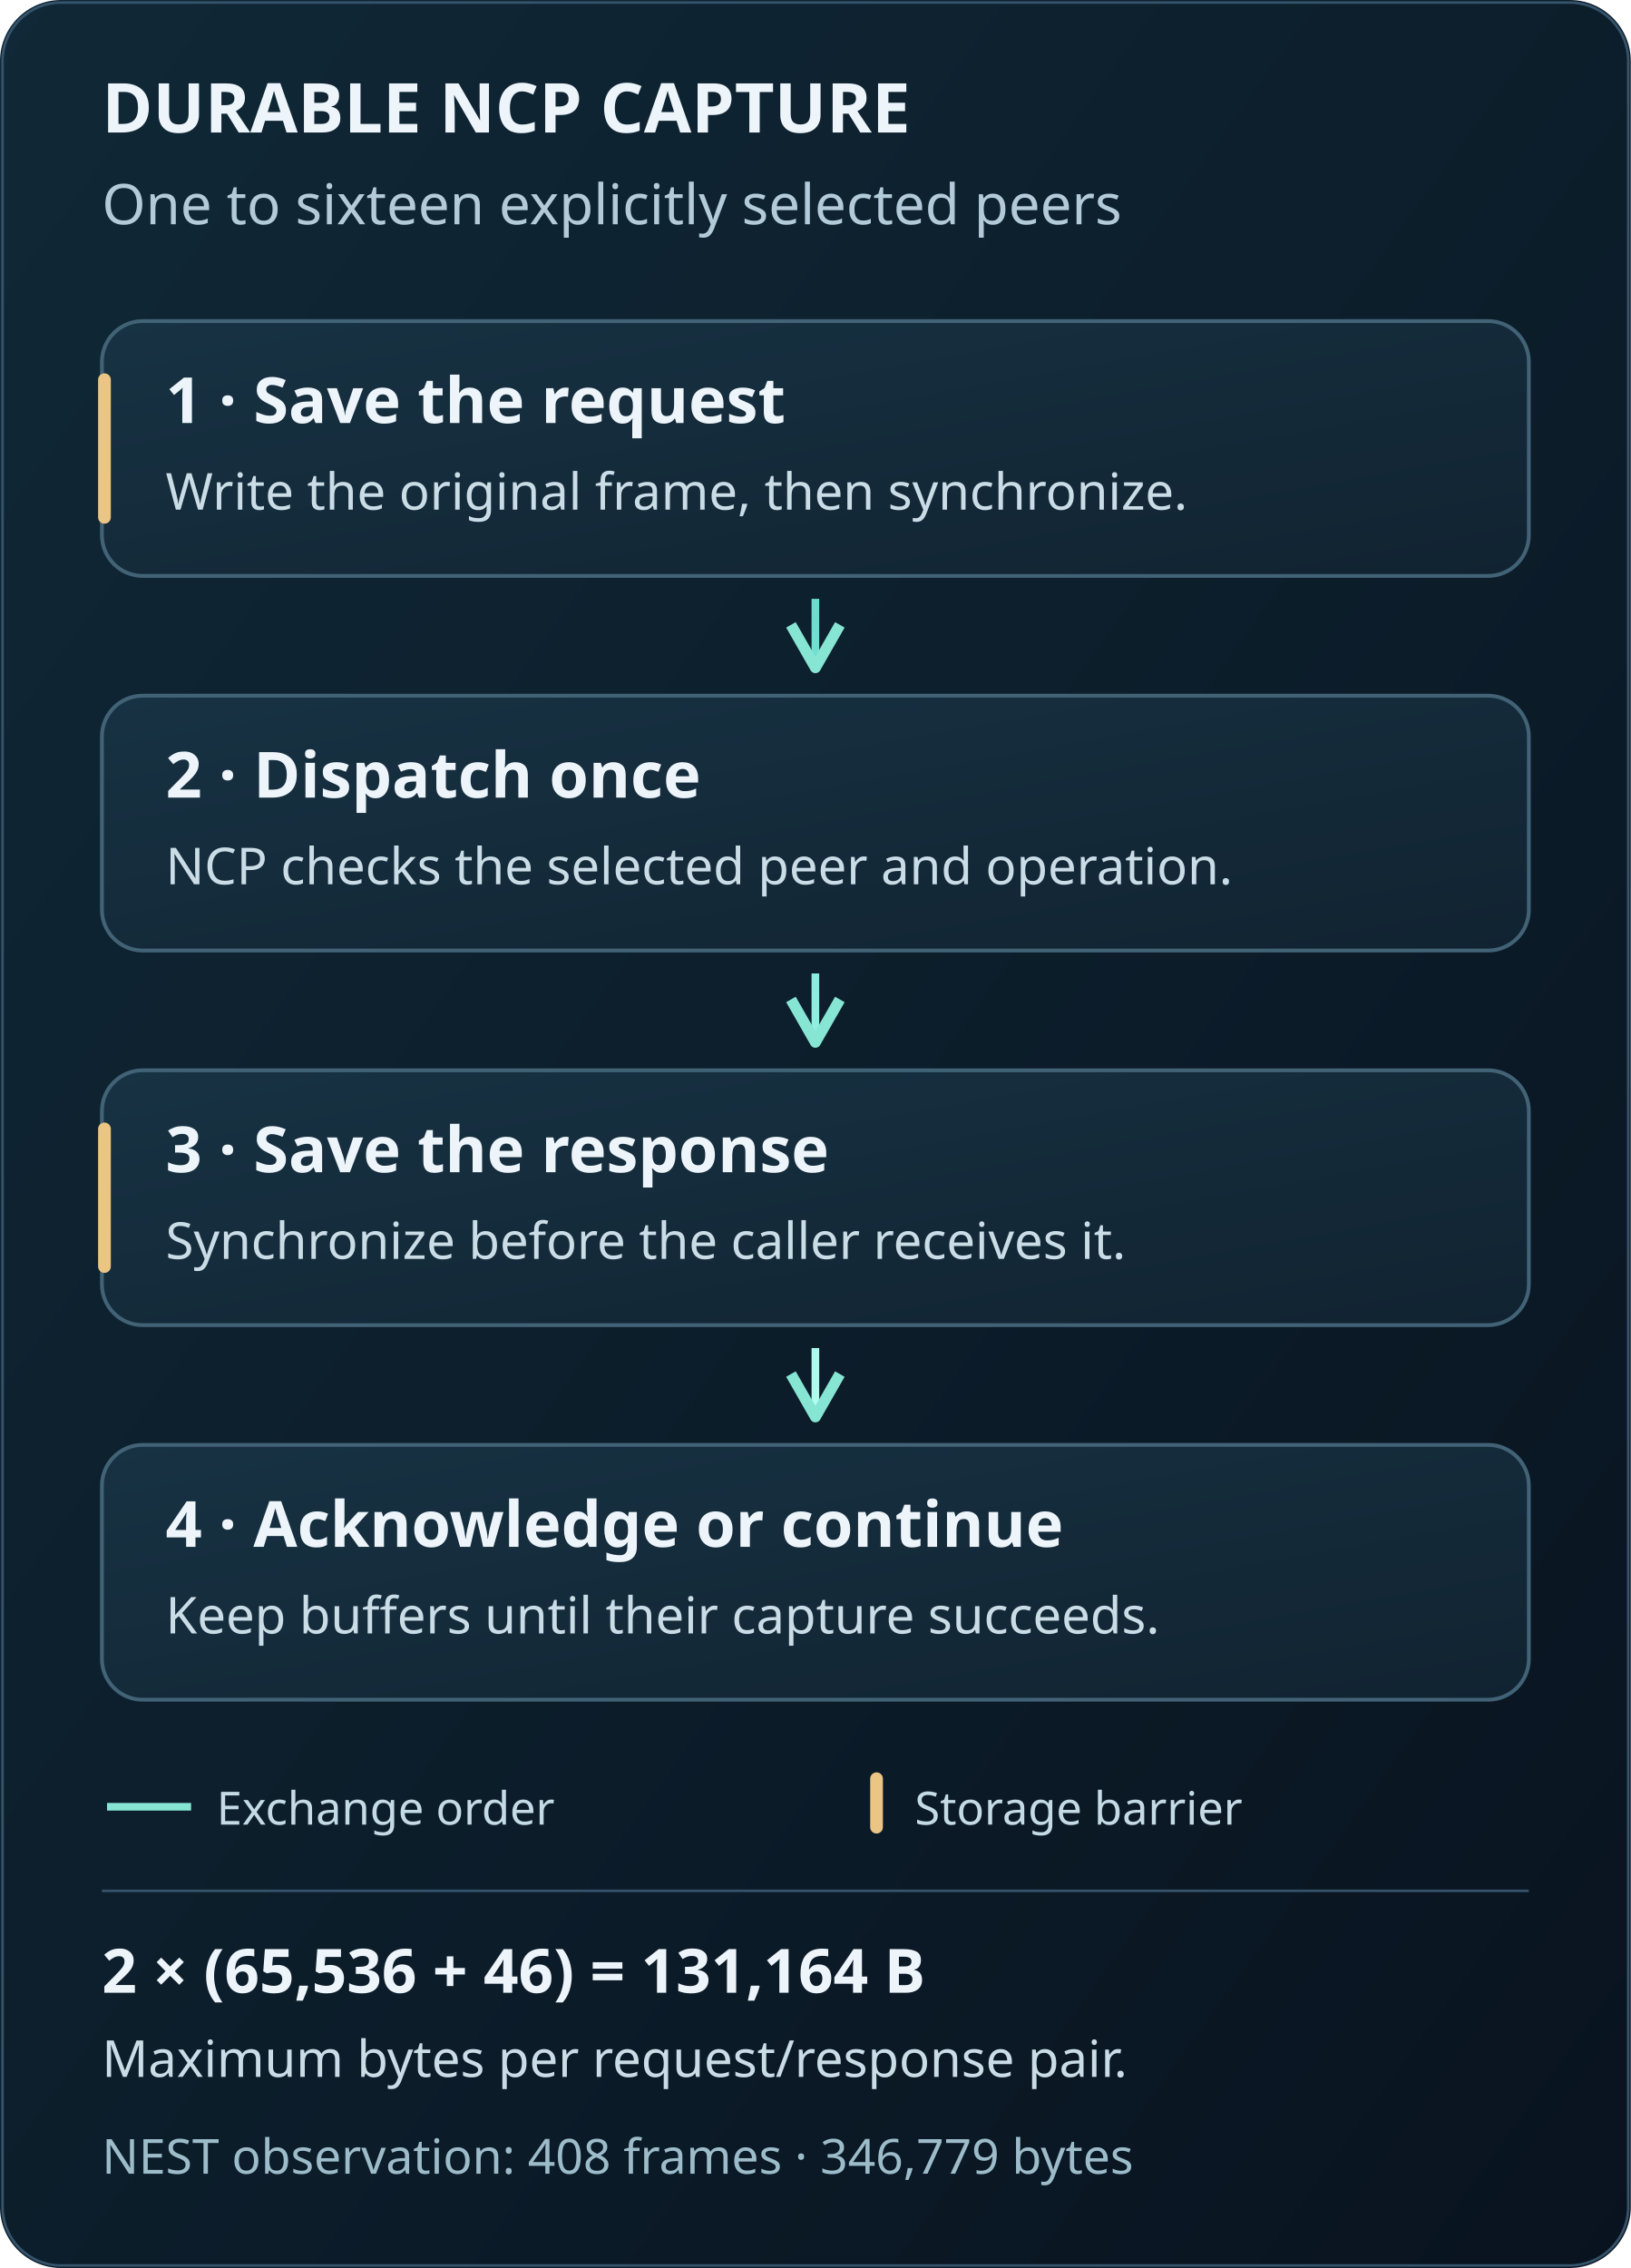
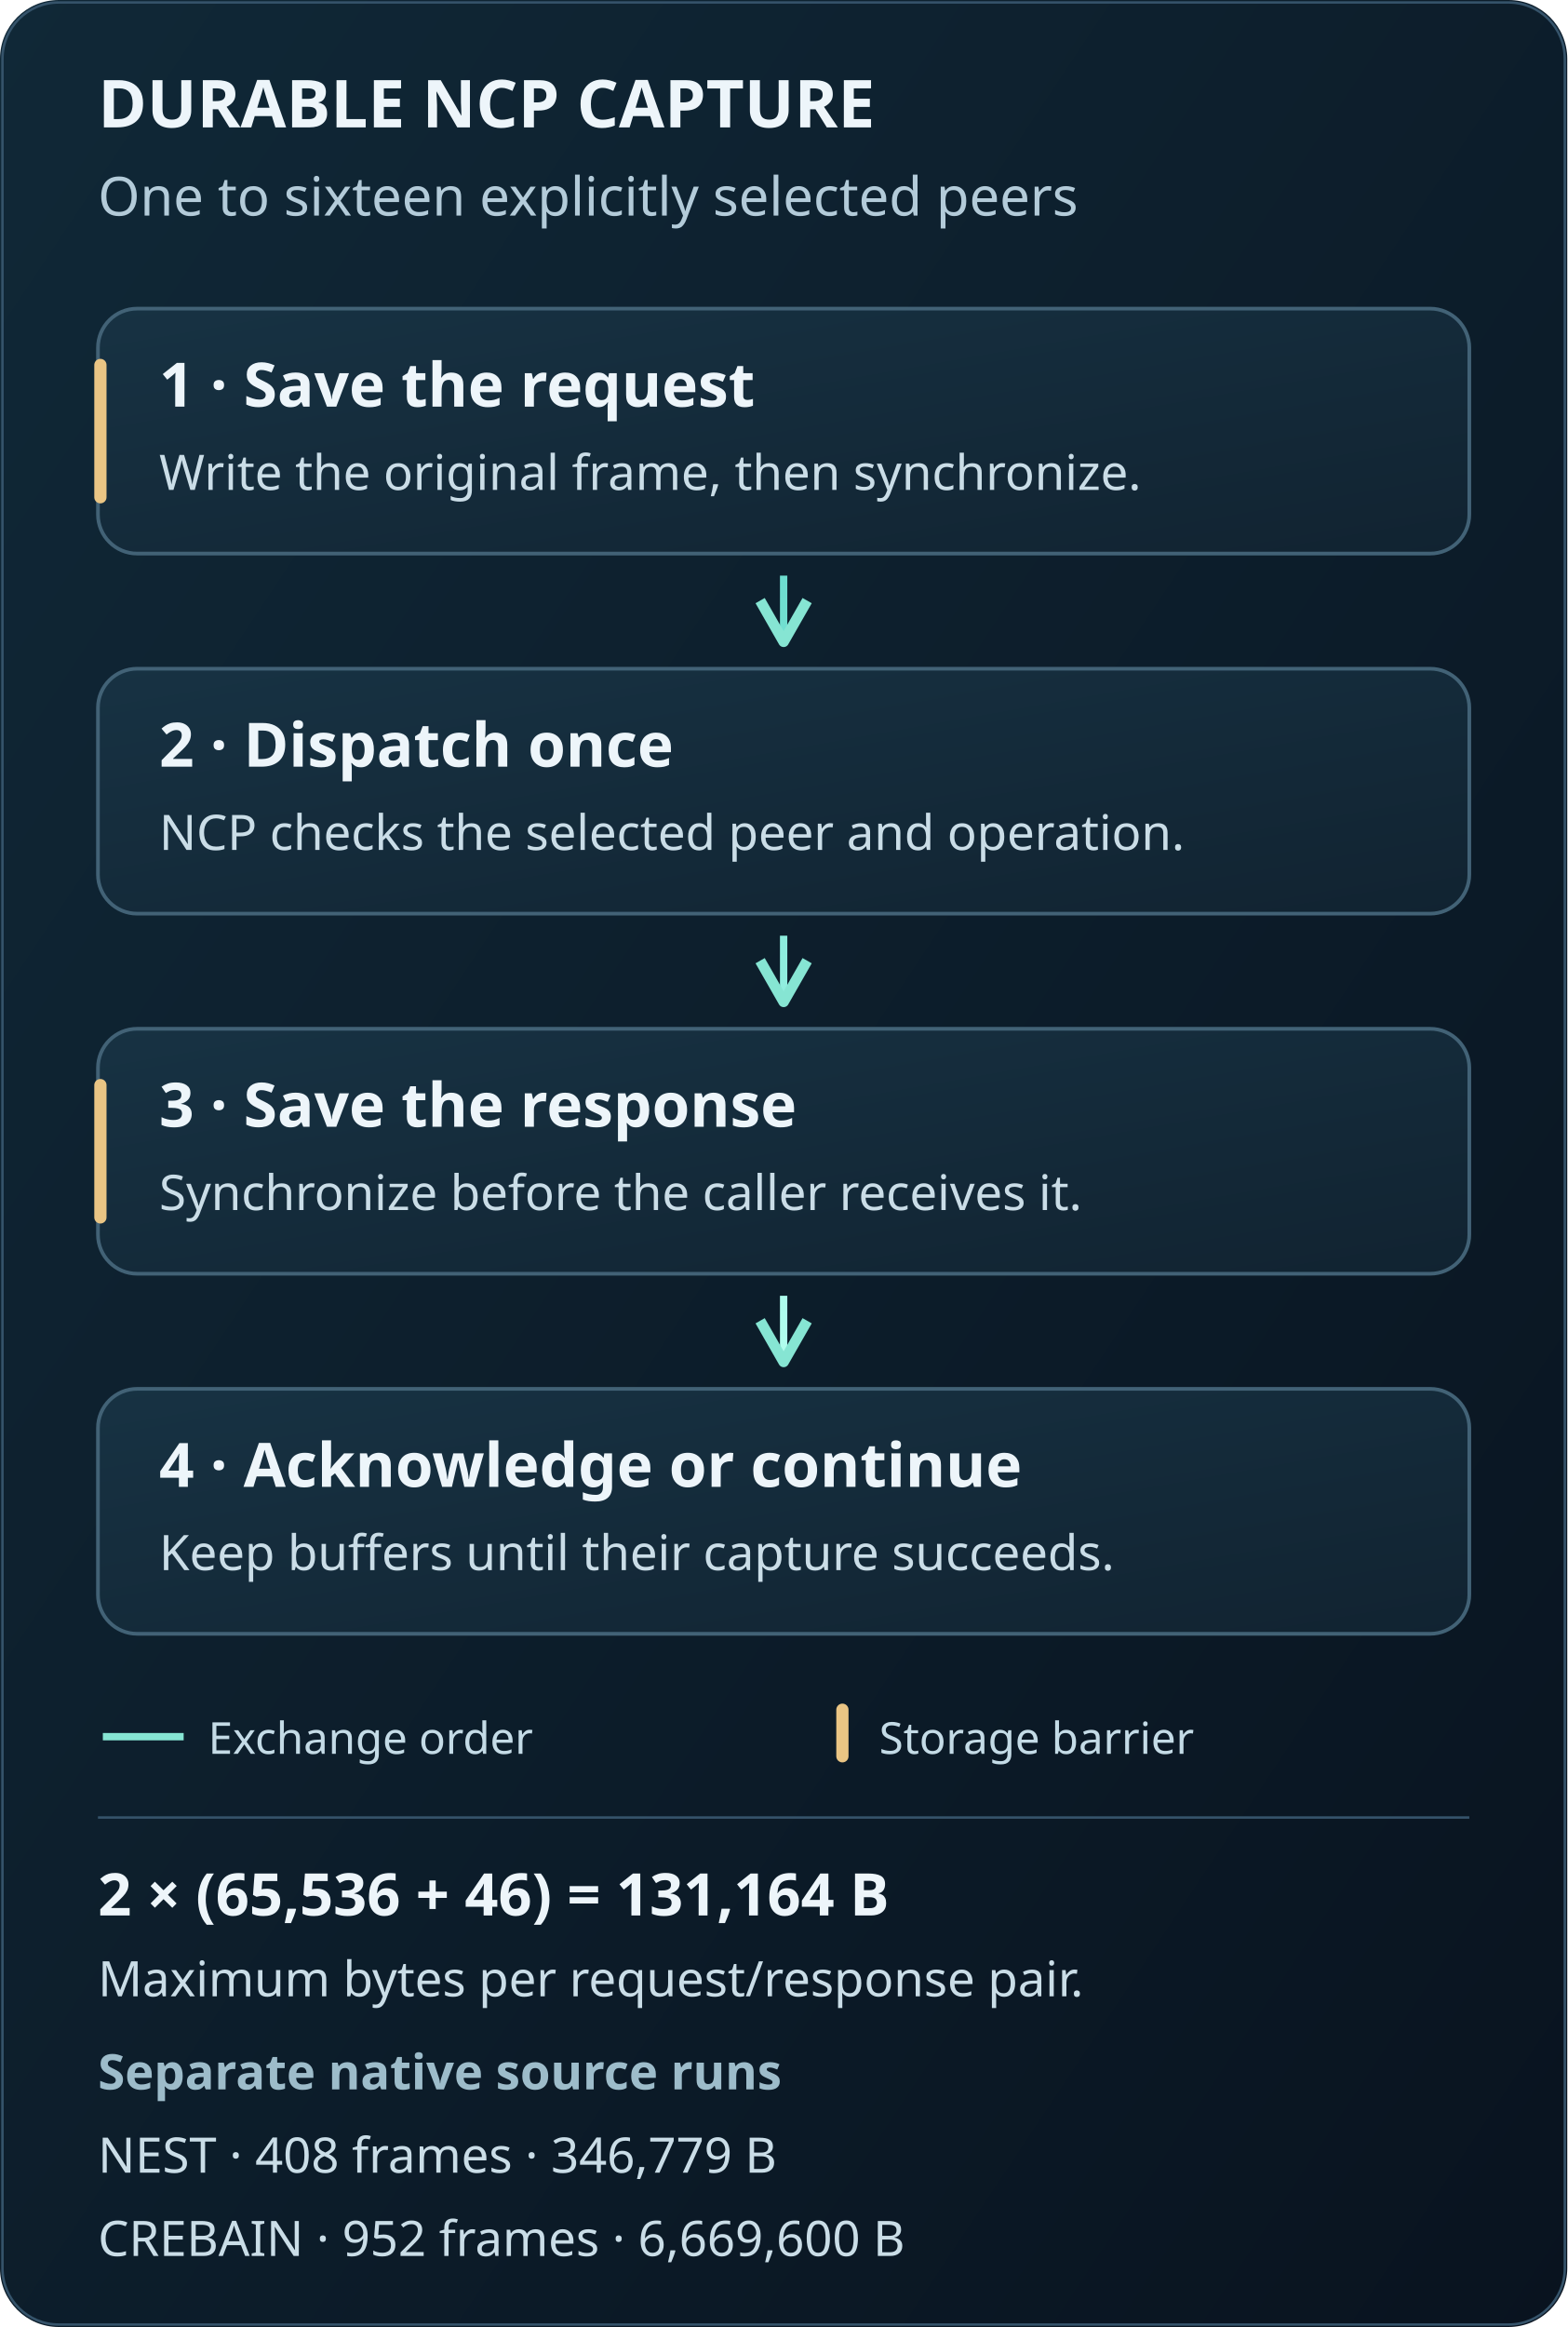
- <svg xmlns="http://www.w3.org/2000/svg" width="640" height="890" viewBox="0 0 640 890" role="img" aria-labelledby="title desc">
+ <svg xmlns="http://www.w3.org/2000/svg" width="640" height="950" viewBox="0 0 640 950" role="img" aria-labelledby="title desc">
  <defs>
    <linearGradient id="background" x2="1" y2="1">
      <stop stop-color="#102837" />
      <stop offset="1" stop-color="#09131f" />
    </linearGradient>
    <linearGradient id="panel" x2="1" y2="1">
      <stop stop-color="#173243" />
      <stop offset="1" stop-color="#112331" />
    </linearGradient>
    <linearGradient id="flow" gradientUnits="userSpaceOnUse" x1="320" y1="200" x2="320" y2="570">
      <stop stop-color="#65d9cb" />
      <stop offset="1" stop-color="#b5fff0" />
    </linearGradient>
    <marker id="arrow" viewBox="0 0 10 10" refX="8" refY="5" markerWidth="8" markerHeight="8" orient="auto">
      <path d="M1 1 L8 5 L1 9" fill="none" stroke="#86e5d3" stroke-width="1.8" stroke-linejoin="round" />
    </marker>
  </defs>
-   <rect width="640" height="890" rx="24" fill="url(#background)" />
-   <rect x="1" y="1" width="638" height="888" rx="23" fill="none" stroke="#35536a" />
+   <rect width="640" height="950" rx="24" fill="url(#background)" />
+   <rect x="1" y="1" width="638" height="948" rx="23" fill="none" stroke="#35536a" />
  <g font-family="system-ui, sans-serif" fill="#edf5fa">
    <text x="40" y="52" font-size="27" font-weight="700">DURABLE NCP CAPTURE</text>
    <text x="40" y="88" font-size="22" fill="#b3cbd9">One to sixteen explicitly selected peers</text>
    <g fill="url(#panel)" stroke="#426276" stroke-width="1.5">
      <rect x="40" y="126" width="560" height="100" rx="16" />
      <rect x="40" y="273" width="560" height="100" rx="16" />
      <rect x="40" y="420" width="560" height="100" rx="16" />
      <rect x="40" y="567" width="560" height="100" rx="16" />
    </g>
    <g stroke="url(#flow)" stroke-width="3" marker-end="url(#arrow)" fill="none">
      <path d="M320 235 V262" />
      <path d="M320 382 V409" />
      <path d="M320 529 V556" />
    </g>
    <path d="M41 149 V203 M41 443 V497" stroke="#eac584" stroke-width="5" stroke-linecap="round" />
    <g font-size="25" font-weight="650">
      <text x="65" y="166">1 · Save the request</text>
      <text x="65" y="313">2 · Dispatch once</text>
      <text x="65" y="460">3 · Save the response</text>
      <text x="65" y="607">4 · Acknowledge or continue</text>
    </g>
    <g font-size="20" fill="#cadde7">
      <text x="65" y="200">Write the original frame, then synchronize.</text>
      <text x="65" y="347">NCP checks the selected peer and operation.</text>
      <text x="65" y="494">Synchronize before the caller receives it.</text>
      <text x="65" y="641">Keep buffers until their capture succeeds.</text>
    </g>
    <path d="M42 709 H75" stroke="#86e5d3" stroke-width="3" />
    <text x="85" y="716" font-size="18" fill="#c4dbe6">Exchange order</text>
    <path d="M344 698 V717" stroke="#eac584" stroke-width="5" stroke-linecap="round" />
    <text x="359" y="716" font-size="18" fill="#c4dbe6">Storage barrier</text>
    <path d="M40 742 H600" stroke="#35536a" />
    <text x="40" y="782" font-size="24" font-weight="650">2 × (65,536 + 46) = 131,164 B</text>
    <text x="40" y="815" font-size="20" fill="#cadde7">Maximum bytes per request/response pair.</text>
-     <text x="40" y="853" font-size="19" fill="#9dbcca">NEST observation: 408 frames · 346,779 bytes</text>
+     <text x="40" y="853" font-size="20" font-weight="650" fill="#9dbcca">Separate native source runs</text>
+     <text x="40" y="887" font-size="20" fill="#cadde7">NEST · 408 frames · 346,779 B</text>
+     <text x="40" y="921" font-size="20" fill="#cadde7">CREBAIN · 952 frames · 6,669,600 B</text>
  </g>
</svg>
